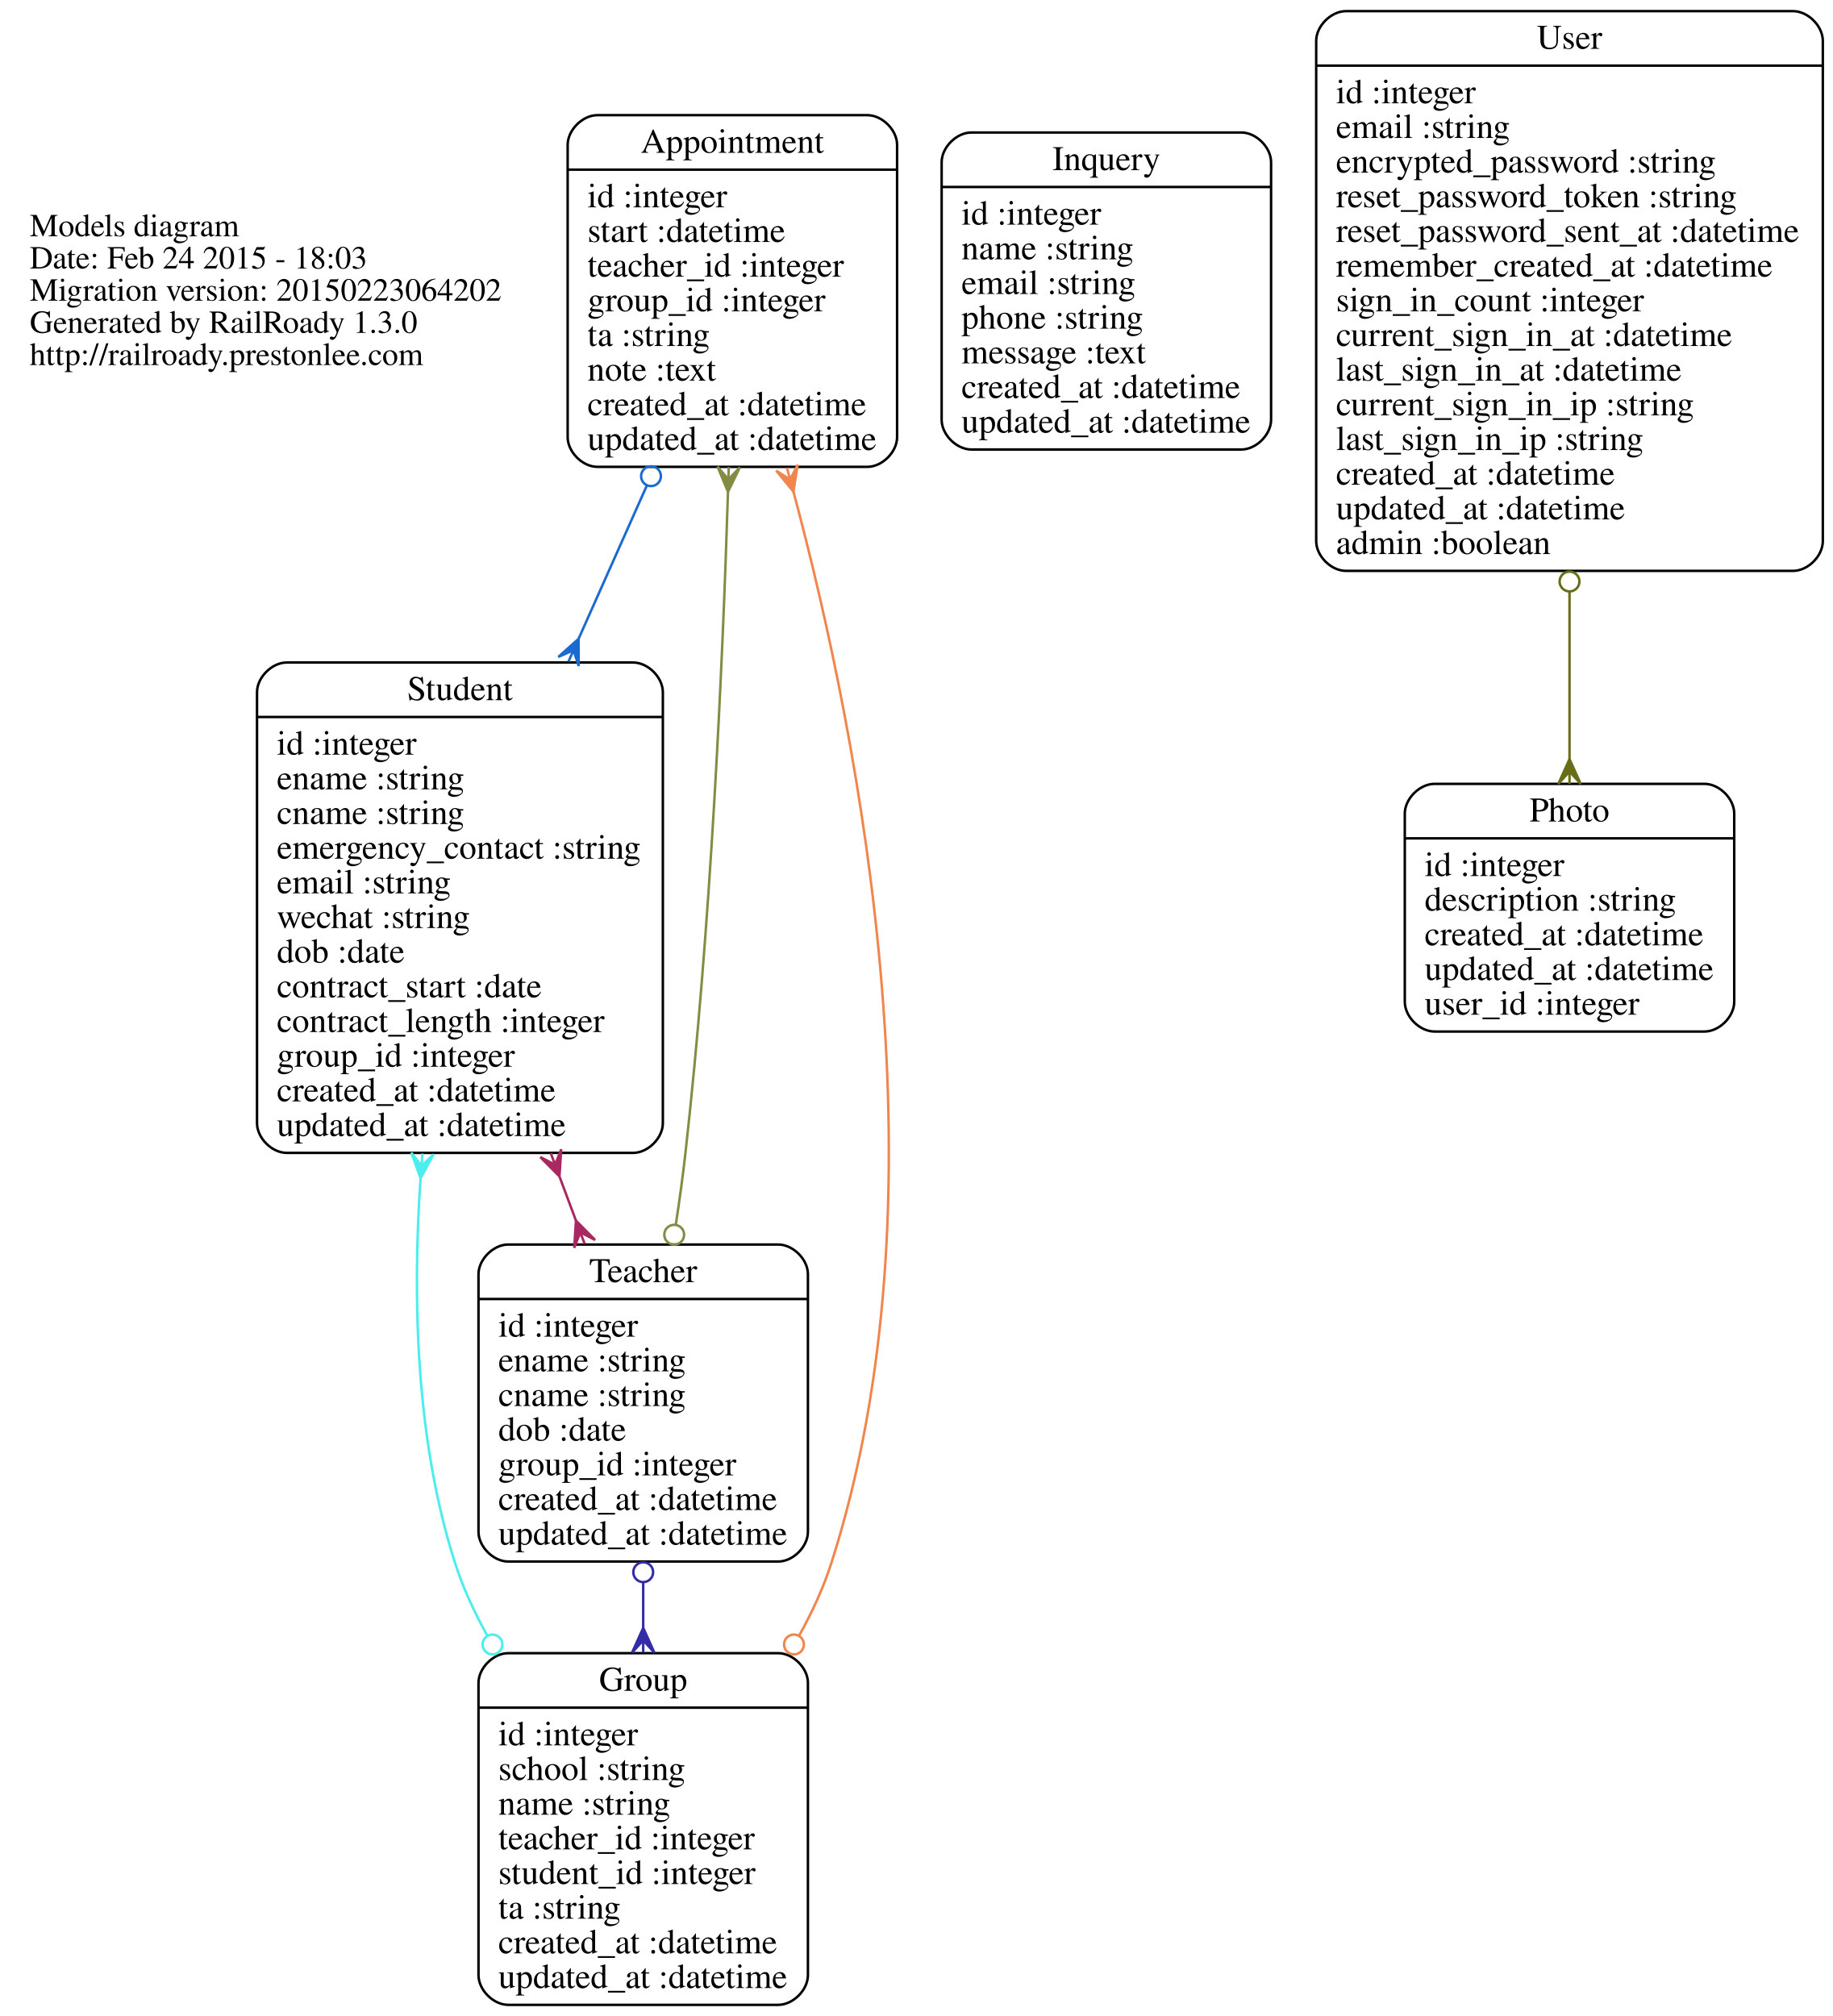
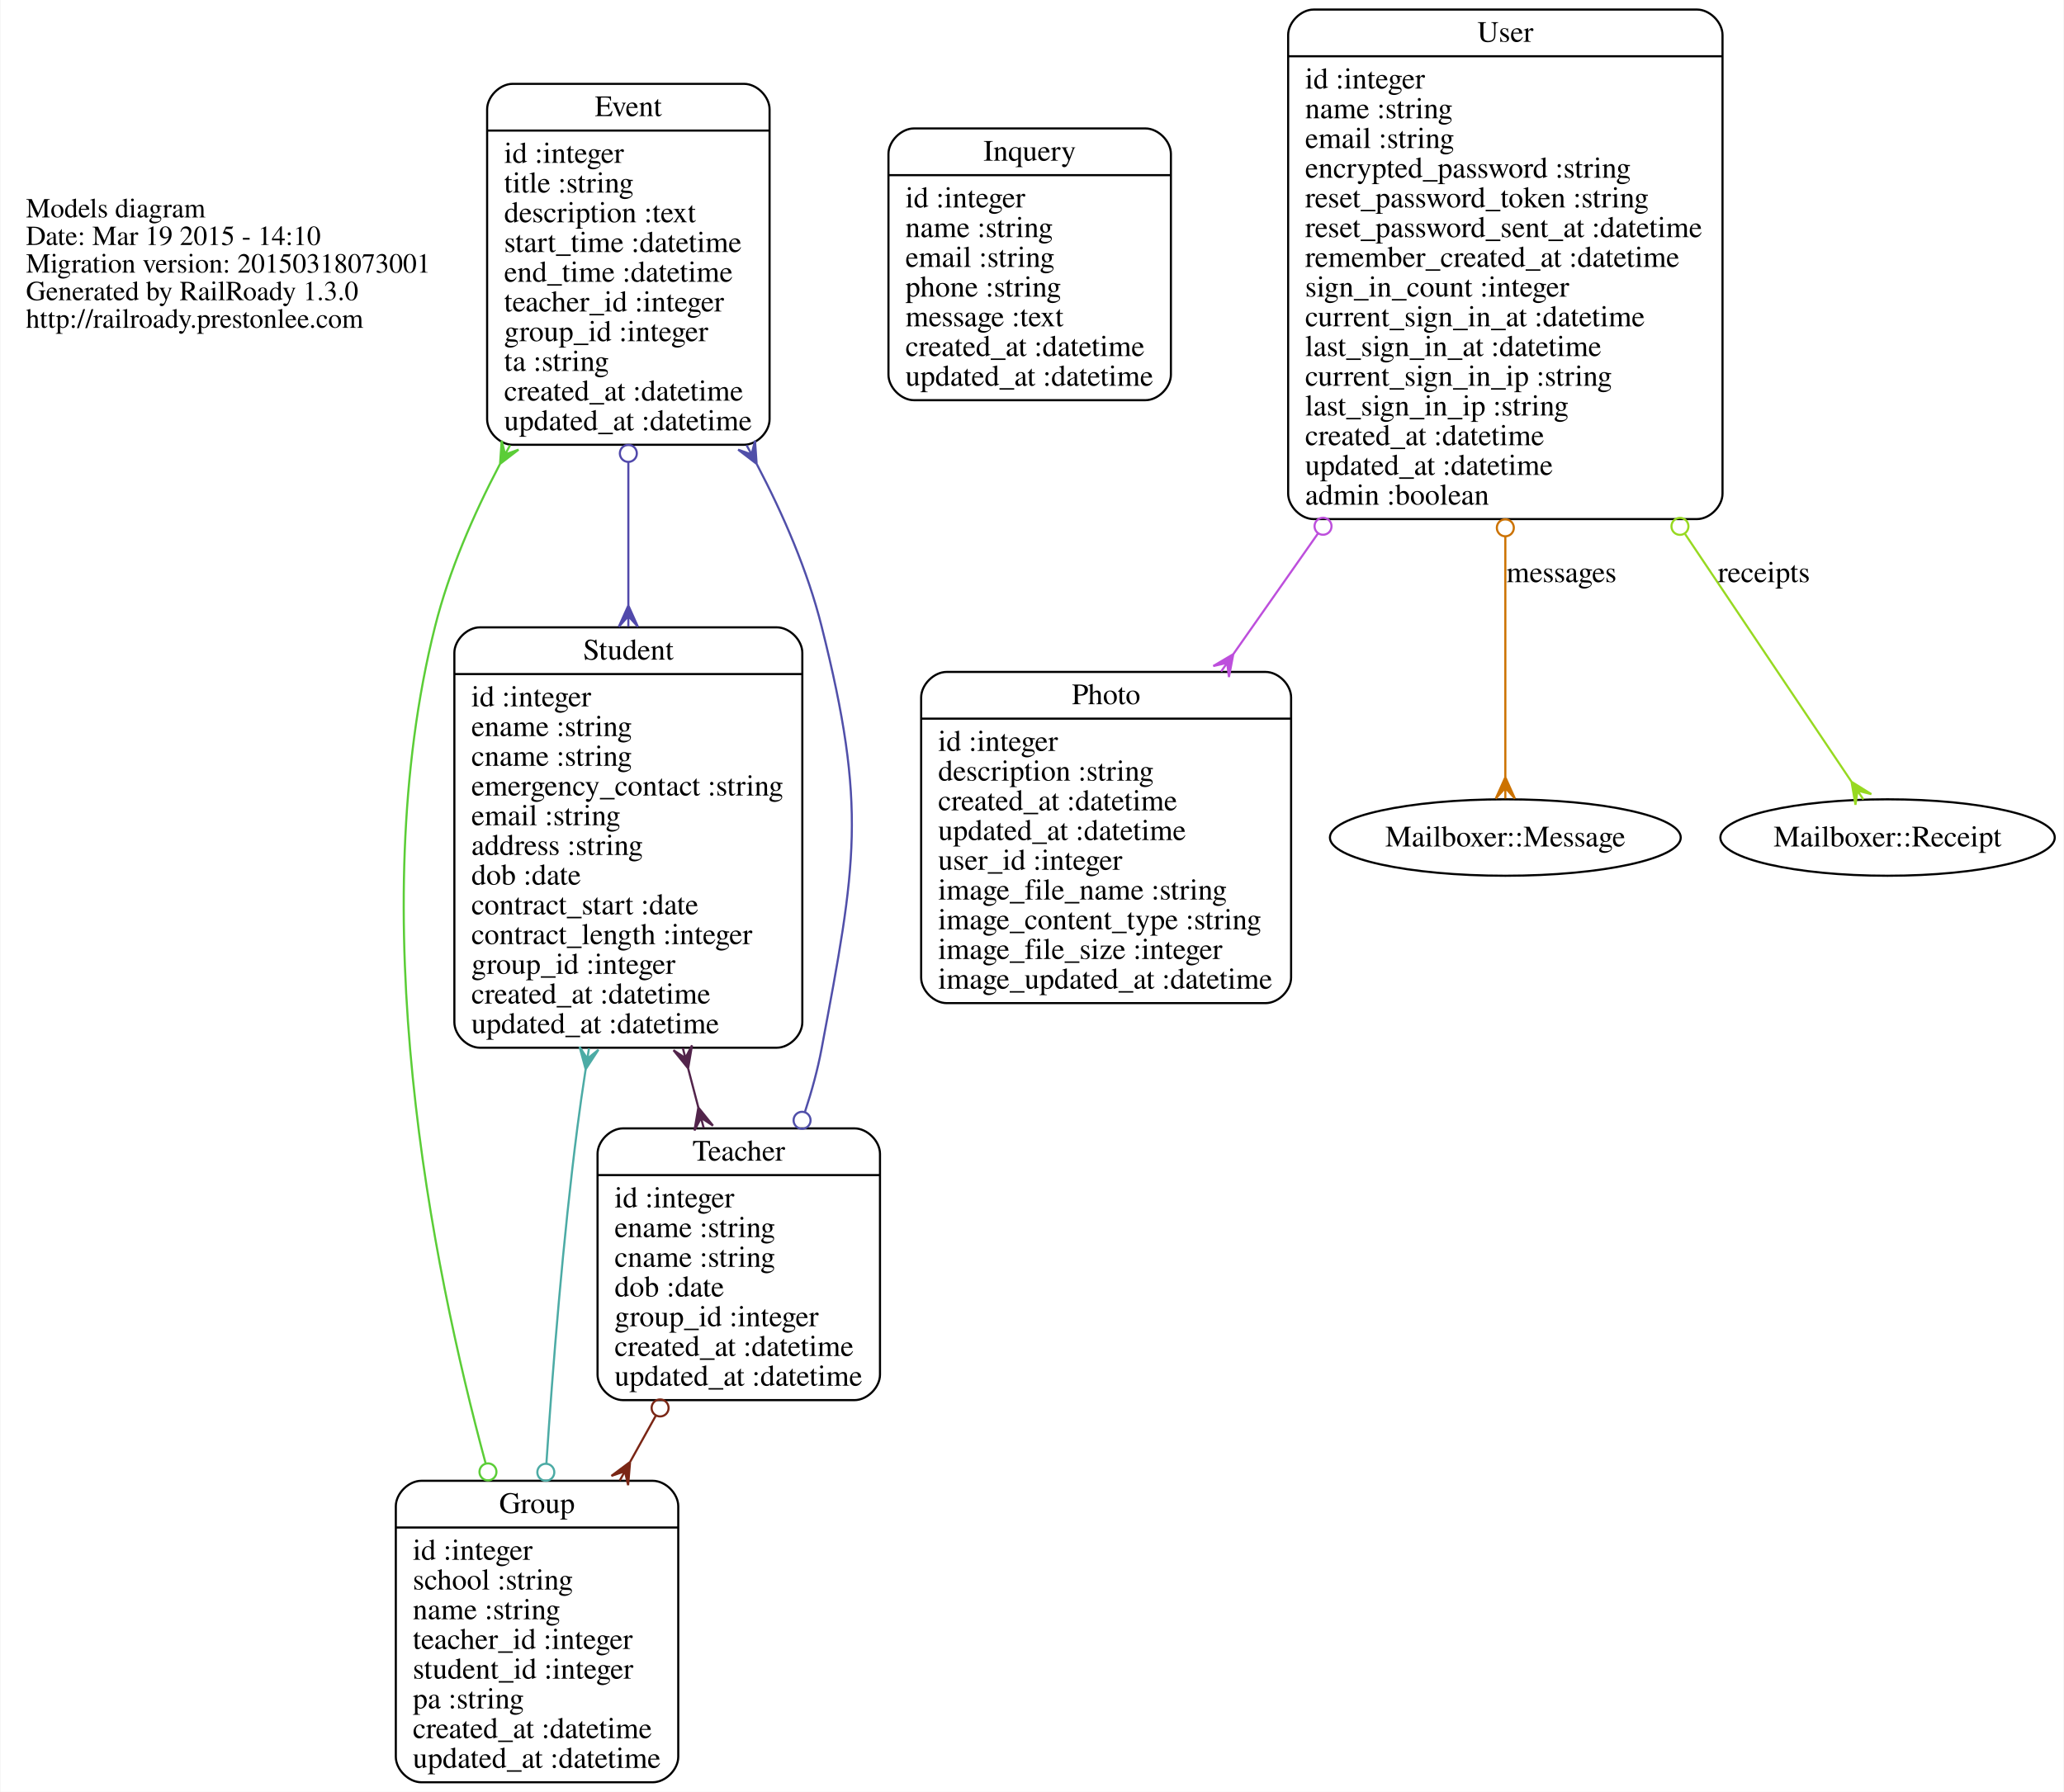
- <svg xmlns="http://www.w3.org/2000/svg" width="740pt" height="814pt" viewBox="0.00 0.00 739.97 814.00">
-   <g id="graph0" class="graph" transform="scale(1 1) rotate(0) translate(4 810)">
-     <polygon fill="white" stroke="none" points="-4,4 -4,-810 735.966,-810 735.966,4 -4,4" />
+ <svg xmlns="http://www.w3.org/2000/svg" width="972pt" height="844pt" viewBox="0.00 0.00 971.56 844.00">
+   <g id="graph0" class="graph" transform="scale(1 1) rotate(0) translate(4 840)">
+     <polygon fill="white" stroke="none" points="-4,4 -4,-840 967.556,-840 967.556,4 -4,4" />
    <g id="node1" class="node">
-       <text text-anchor="start" x="8" y="-714.6" font-family="Times,serif" font-size="13.00">Models diagram</text>
-       <text text-anchor="start" x="8" y="-701.6" font-family="Times,serif" font-size="13.00">Date: Feb 24 2015 - 18:03</text>
-       <text text-anchor="start" x="8" y="-688.6" font-family="Times,serif" font-size="13.00">Migration version: 20150223064202</text>
-       <text text-anchor="start" x="8" y="-675.6" font-family="Times,serif" font-size="13.00">Generated by RailRoady 1.3.0</text>
-       <text text-anchor="start" x="8" y="-662.6" font-family="Times,serif" font-size="13.00">http://railroady.prestonlee.com</text>
+       <text text-anchor="start" x="8" y="-737.6" font-family="Times,serif" font-size="13.00">Models diagram</text>
+       <text text-anchor="start" x="8" y="-724.6" font-family="Times,serif" font-size="13.00">Date: Mar 19 2015 - 14:10</text>
+       <text text-anchor="start" x="8" y="-711.6" font-family="Times,serif" font-size="13.00">Migration version: 20150318073001</text>
+       <text text-anchor="start" x="8" y="-698.6" font-family="Times,serif" font-size="13.00">Generated by RailRoady 1.3.0</text>
+       <text text-anchor="start" x="8" y="-685.6" font-family="Times,serif" font-size="13.00">http://railroady.prestonlee.com</text>
    </g>
    <g id="node2" class="node">
-       <path fill="none" stroke="black" d="M237.182,-621.5C237.182,-621.5 346.193,-621.5 346.193,-621.5 352.193,-621.5 358.193,-627.5 358.193,-633.5 358.193,-633.5 358.193,-751.5 358.193,-751.5 358.193,-757.5 352.193,-763.5 346.193,-763.5 346.193,-763.5 237.182,-763.5 237.182,-763.5 231.182,-763.5 225.182,-757.5 225.182,-751.5 225.182,-751.5 225.182,-633.5 225.182,-633.5 225.182,-627.5 231.182,-621.5 237.182,-621.5" />
-       <text text-anchor="middle" x="291.688" y="-748.3" font-family="Times,serif" font-size="14.00">Appointment</text>
-       <polyline fill="none" stroke="black" points="225.182,-741.5 358.193,-741.5 " />
-       <text text-anchor="start" x="233.182" y="-726.3" font-family="Times,serif" font-size="14.00">id :integer</text>
-       <text text-anchor="start" x="233.182" y="-712.3" font-family="Times,serif" font-size="14.00">start :datetime</text>
-       <text text-anchor="start" x="233.182" y="-698.3" font-family="Times,serif" font-size="14.00">teacher_id :integer</text>
-       <text text-anchor="start" x="233.182" y="-684.3" font-family="Times,serif" font-size="14.00">group_id :integer</text>
-       <text text-anchor="start" x="233.182" y="-670.3" font-family="Times,serif" font-size="14.00">ta :string</text>
-       <text text-anchor="start" x="233.182" y="-656.3" font-family="Times,serif" font-size="14.00">note :text</text>
-       <text text-anchor="start" x="233.182" y="-642.3" font-family="Times,serif" font-size="14.00">created_at :datetime</text>
-       <text text-anchor="start" x="233.182" y="-628.3" font-family="Times,serif" font-size="14.00">updated_at :datetime</text>
+       <path fill="none" stroke="black" d="M237.182,-630.5C237.182,-630.5 346.193,-630.5 346.193,-630.5 352.193,-630.5 358.193,-636.5 358.193,-642.5 358.193,-642.5 358.193,-788.5 358.193,-788.5 358.193,-794.5 352.193,-800.5 346.193,-800.5 346.193,-800.5 237.182,-800.5 237.182,-800.5 231.182,-800.5 225.182,-794.5 225.182,-788.5 225.182,-788.5 225.182,-642.5 225.182,-642.5 225.182,-636.5 231.182,-630.5 237.182,-630.5" />
+       <text text-anchor="middle" x="291.688" y="-785.3" font-family="Times,serif" font-size="14.00">Event</text>
+       <polyline fill="none" stroke="black" points="225.182,-778.5 358.193,-778.5 " />
+       <text text-anchor="start" x="233.182" y="-763.3" font-family="Times,serif" font-size="14.00">id :integer</text>
+       <text text-anchor="start" x="233.182" y="-749.3" font-family="Times,serif" font-size="14.00">title :string</text>
+       <text text-anchor="start" x="233.182" y="-735.3" font-family="Times,serif" font-size="14.00">description :text</text>
+       <text text-anchor="start" x="233.182" y="-721.3" font-family="Times,serif" font-size="14.00">start_time :datetime</text>
+       <text text-anchor="start" x="233.182" y="-707.3" font-family="Times,serif" font-size="14.00">end_time :datetime</text>
+       <text text-anchor="start" x="233.182" y="-693.3" font-family="Times,serif" font-size="14.00">teacher_id :integer</text>
+       <text text-anchor="start" x="233.182" y="-679.3" font-family="Times,serif" font-size="14.00">group_id :integer</text>
+       <text text-anchor="start" x="233.182" y="-665.3" font-family="Times,serif" font-size="14.00">ta :string</text>
+       <text text-anchor="start" x="233.182" y="-651.3" font-family="Times,serif" font-size="14.00">created_at :datetime</text>
+       <text text-anchor="start" x="233.182" y="-637.3" font-family="Times,serif" font-size="14.00">updated_at :datetime</text>
    </g>
    <g id="node6" class="node">
-       <path fill="none" stroke="black" d="M111.757,-344.5C111.757,-344.5 251.618,-344.5 251.618,-344.5 257.618,-344.5 263.618,-350.5 263.618,-356.5 263.618,-356.5 263.618,-530.5 263.618,-530.5 263.618,-536.5 257.618,-542.5 251.618,-542.5 251.618,-542.5 111.757,-542.5 111.757,-542.5 105.757,-542.5 99.757,-536.5 99.757,-530.5 99.757,-530.5 99.757,-356.5 99.757,-356.5 99.757,-350.5 105.757,-344.5 111.757,-344.5" />
-       <text text-anchor="middle" x="181.688" y="-527.3" font-family="Times,serif" font-size="14.00">Student</text>
-       <polyline fill="none" stroke="black" points="99.757,-520.5 263.618,-520.5 " />
-       <text text-anchor="start" x="107.757" y="-505.3" font-family="Times,serif" font-size="14.00">id :integer</text>
-       <text text-anchor="start" x="107.757" y="-491.3" font-family="Times,serif" font-size="14.00">ename :string</text>
-       <text text-anchor="start" x="107.757" y="-477.3" font-family="Times,serif" font-size="14.00">cname :string</text>
-       <text text-anchor="start" x="107.757" y="-463.3" font-family="Times,serif" font-size="14.00">emergency_contact :string</text>
-       <text text-anchor="start" x="107.757" y="-449.3" font-family="Times,serif" font-size="14.00">email :string</text>
-       <text text-anchor="start" x="107.757" y="-435.3" font-family="Times,serif" font-size="14.00">wechat :string</text>
-       <text text-anchor="start" x="107.757" y="-421.3" font-family="Times,serif" font-size="14.00">dob :date</text>
-       <text text-anchor="start" x="107.757" y="-407.3" font-family="Times,serif" font-size="14.00">contract_start :date</text>
-       <text text-anchor="start" x="107.757" y="-393.3" font-family="Times,serif" font-size="14.00">contract_length :integer</text>
-       <text text-anchor="start" x="107.757" y="-379.3" font-family="Times,serif" font-size="14.00">group_id :integer</text>
-       <text text-anchor="start" x="107.757" y="-365.3" font-family="Times,serif" font-size="14.00">created_at :datetime</text>
-       <text text-anchor="start" x="107.757" y="-351.3" font-family="Times,serif" font-size="14.00">updated_at :datetime</text>
+       <path fill="none" stroke="black" d="M221.757,-346.5C221.757,-346.5 361.618,-346.5 361.618,-346.5 367.618,-346.5 373.618,-352.5 373.618,-358.5 373.618,-358.5 373.618,-532.5 373.618,-532.5 373.618,-538.5 367.618,-544.5 361.618,-544.5 361.618,-544.5 221.757,-544.5 221.757,-544.5 215.757,-544.5 209.757,-538.5 209.757,-532.5 209.757,-532.5 209.757,-358.5 209.757,-358.5 209.757,-352.5 215.757,-346.5 221.757,-346.5" />
+       <text text-anchor="middle" x="291.688" y="-529.3" font-family="Times,serif" font-size="14.00">Student</text>
+       <polyline fill="none" stroke="black" points="209.757,-522.5 373.618,-522.5 " />
+       <text text-anchor="start" x="217.757" y="-507.3" font-family="Times,serif" font-size="14.00">id :integer</text>
+       <text text-anchor="start" x="217.757" y="-493.3" font-family="Times,serif" font-size="14.00">ename :string</text>
+       <text text-anchor="start" x="217.757" y="-479.3" font-family="Times,serif" font-size="14.00">cname :string</text>
+       <text text-anchor="start" x="217.757" y="-465.3" font-family="Times,serif" font-size="14.00">emergency_contact :string</text>
+       <text text-anchor="start" x="217.757" y="-451.3" font-family="Times,serif" font-size="14.00">email :string</text>
+       <text text-anchor="start" x="217.757" y="-437.3" font-family="Times,serif" font-size="14.00">address :string</text>
+       <text text-anchor="start" x="217.757" y="-423.3" font-family="Times,serif" font-size="14.00">dob :date</text>
+       <text text-anchor="start" x="217.757" y="-409.3" font-family="Times,serif" font-size="14.00">contract_start :date</text>
+       <text text-anchor="start" x="217.757" y="-395.3" font-family="Times,serif" font-size="14.00">contract_length :integer</text>
+       <text text-anchor="start" x="217.757" y="-381.3" font-family="Times,serif" font-size="14.00">group_id :integer</text>
+       <text text-anchor="start" x="217.757" y="-367.3" font-family="Times,serif" font-size="14.00">created_at :datetime</text>
+       <text text-anchor="start" x="217.757" y="-353.3" font-family="Times,serif" font-size="14.00">updated_at :datetime</text>
    </g>
    <g id="edge1" class="edge">
-       <path fill="none" stroke="#1a6ad2" d="M257.106,-613.848C248.38,-594.255 238.855,-572.867 229.602,-552.09" />
-       <ellipse fill="none" stroke="#1a6ad2" cx="258.833" cy="-617.726" rx="4" ry="4" />
-       <polygon fill="#1a6ad2" stroke="#1a6ad2" points="229.584,-552.049 229.627,-541.083 227.55,-547.481 225.516,-542.914 225.516,-542.914 225.516,-542.914 227.55,-547.481 221.405,-544.745 229.584,-552.049 229.584,-552.049" />
+       <path fill="none" stroke="#5149ab" d="M291.688,-622.392C291.688,-600.683 291.688,-577.343 291.688,-554.987" />
+       <ellipse fill="none" stroke="#5149ab" cx="291.688" cy="-626.438" rx="4" ry="4" />
+       <polygon fill="#5149ab" stroke="#5149ab" points="291.688,-554.794 296.188,-544.794 291.688,-549.794 291.688,-544.794 291.688,-544.794 291.688,-544.794 291.688,-549.794 287.188,-544.794 291.688,-554.794 291.688,-554.794" />
    </g>
    <g id="node3" class="node">
-       <path fill="none" stroke="black" d="M201.182,-0.5C201.182,-0.5 310.193,-0.5 310.193,-0.5 316.193,-0.5 322.193,-6.5 322.193,-12.5 322.193,-12.5 322.193,-130.5 322.193,-130.5 322.193,-136.5 316.193,-142.5 310.193,-142.5 310.193,-142.5 201.182,-142.5 201.182,-142.5 195.182,-142.5 189.182,-136.5 189.182,-130.5 189.182,-130.5 189.182,-12.5 189.182,-12.5 189.182,-6.5 195.182,-0.5 201.182,-0.5" />
-       <text text-anchor="middle" x="255.688" y="-127.3" font-family="Times,serif" font-size="14.00">Group</text>
-       <polyline fill="none" stroke="black" points="189.182,-120.5 322.193,-120.5 " />
-       <text text-anchor="start" x="197.182" y="-105.3" font-family="Times,serif" font-size="14.00">id :integer</text>
-       <text text-anchor="start" x="197.182" y="-91.3" font-family="Times,serif" font-size="14.00">school :string</text>
-       <text text-anchor="start" x="197.182" y="-77.3" font-family="Times,serif" font-size="14.00">name :string</text>
-       <text text-anchor="start" x="197.182" y="-63.3" font-family="Times,serif" font-size="14.00">teacher_id :integer</text>
-       <text text-anchor="start" x="197.182" y="-49.3" font-family="Times,serif" font-size="14.00">student_id :integer</text>
-       <text text-anchor="start" x="197.182" y="-35.3" font-family="Times,serif" font-size="14.00">ta :string</text>
-       <text text-anchor="start" x="197.182" y="-21.3" font-family="Times,serif" font-size="14.00">created_at :datetime</text>
-       <text text-anchor="start" x="197.182" y="-7.3" font-family="Times,serif" font-size="14.00">updated_at :datetime</text>
+       <path fill="none" stroke="black" d="M194.182,-0.5C194.182,-0.5 303.193,-0.5 303.193,-0.5 309.193,-0.5 315.193,-6.5 315.193,-12.5 315.193,-12.5 315.193,-130.5 315.193,-130.5 315.193,-136.5 309.193,-142.5 303.193,-142.5 303.193,-142.5 194.182,-142.5 194.182,-142.5 188.182,-142.5 182.182,-136.5 182.182,-130.5 182.182,-130.5 182.182,-12.5 182.182,-12.5 182.182,-6.5 188.182,-0.5 194.182,-0.5" />
+       <text text-anchor="middle" x="248.688" y="-127.3" font-family="Times,serif" font-size="14.00">Group</text>
+       <polyline fill="none" stroke="black" points="182.182,-120.5 315.193,-120.5 " />
+       <text text-anchor="start" x="190.182" y="-105.3" font-family="Times,serif" font-size="14.00">id :integer</text>
+       <text text-anchor="start" x="190.182" y="-91.3" font-family="Times,serif" font-size="14.00">school :string</text>
+       <text text-anchor="start" x="190.182" y="-77.3" font-family="Times,serif" font-size="14.00">name :string</text>
+       <text text-anchor="start" x="190.182" y="-63.3" font-family="Times,serif" font-size="14.00">teacher_id :integer</text>
+       <text text-anchor="start" x="190.182" y="-49.3" font-family="Times,serif" font-size="14.00">student_id :integer</text>
+       <text text-anchor="start" x="190.182" y="-35.3" font-family="Times,serif" font-size="14.00">pa :string</text>
+       <text text-anchor="start" x="190.182" y="-21.3" font-family="Times,serif" font-size="14.00">created_at :datetime</text>
+       <text text-anchor="start" x="190.182" y="-7.3" font-family="Times,serif" font-size="14.00">updated_at :datetime</text>
    </g>
    <g id="edge3" class="edge">
-       <path fill="none" stroke="#f0854d" d="M318.701,-149.697C323.963,-159.142 328.486,-169.002 331.688,-179 378.818,-326.181 343.886,-508.742 316.346,-611.477" />
-       <ellipse fill="none" stroke="#f0854d" cx="316.556" cy="-146.016" rx="4" ry="4" />
-       <polygon fill="#f0854d" stroke="#f0854d" points="316.335,-611.517 309.365,-619.983 315.021,-616.342 313.707,-621.166 313.707,-621.166 313.707,-621.166 315.021,-616.342 318.048,-622.348 316.335,-611.517 316.335,-611.517" />
+       <path fill="none" stroke="#5bcd37" d="M224.49,-150.667C198.877,-245.358 166.51,-409.084 200.688,-545 207.224,-570.993 218.605,-597.346 231.15,-621.279" />
+       <ellipse fill="none" stroke="#5bcd37" cx="225.576" cy="-146.705" rx="4" ry="4" />
+       <polygon fill="#5bcd37" stroke="#5bcd37" points="231.277,-621.516 232.042,-632.455 233.642,-625.922 236.007,-630.327 236.007,-630.327 236.007,-630.327 233.642,-625.922 239.972,-628.198 231.277,-621.516 231.277,-621.516" />
    </g>
    <g id="edge2" class="edge">
-       <path fill="none" stroke="#4aeeec" d="M192.675,-149.697C187.412,-159.142 182.889,-169.002 179.688,-179 163.895,-228.319 162.46,-285.543 165.773,-334.037" />
-       <ellipse fill="none" stroke="#4aeeec" cx="194.82" cy="-146.016" rx="4" ry="4" />
-       <polygon fill="#4aeeec" stroke="#4aeeec" points="165.791,-334.276 162.061,-344.588 166.169,-339.261 166.548,-344.247 166.548,-344.247 166.548,-344.247 166.169,-339.261 171.035,-343.906 165.791,-334.276 165.791,-334.276" />
+       <path fill="none" stroke="#4caba5" d="M253.095,-150.7C256.164,-196.869 260.931,-256.391 267.688,-309 268.828,-317.875 270.148,-327.053 271.571,-336.256" />
+       <ellipse fill="none" stroke="#4caba5" cx="252.822" cy="-146.524" rx="4" ry="4" />
+       <polygon fill="#4caba5" stroke="#4caba5" points="271.587,-336.362 268.707,-346.943 272.369,-341.3 273.152,-346.239 273.152,-346.239 273.152,-346.239 272.369,-341.3 277.596,-345.535 271.587,-336.362 271.587,-336.362" />
    </g>
    <g id="node4" class="node">
-       <path fill="none" stroke="black" d="M388.182,-628.5C388.182,-628.5 497.193,-628.5 497.193,-628.5 503.193,-628.5 509.193,-634.5 509.193,-640.5 509.193,-640.5 509.193,-744.5 509.193,-744.5 509.193,-750.5 503.193,-756.5 497.193,-756.5 497.193,-756.5 388.182,-756.5 388.182,-756.5 382.182,-756.5 376.182,-750.5 376.182,-744.5 376.182,-744.5 376.182,-640.5 376.182,-640.5 376.182,-634.5 382.182,-628.5 388.182,-628.5" />
-       <text text-anchor="middle" x="442.688" y="-741.3" font-family="Times,serif" font-size="14.00">Inquery</text>
-       <polyline fill="none" stroke="black" points="376.182,-734.5 509.193,-734.5 " />
-       <text text-anchor="start" x="384.182" y="-719.3" font-family="Times,serif" font-size="14.00">id :integer</text>
-       <text text-anchor="start" x="384.182" y="-705.3" font-family="Times,serif" font-size="14.00">name :string</text>
-       <text text-anchor="start" x="384.182" y="-691.3" font-family="Times,serif" font-size="14.00">email :string</text>
-       <text text-anchor="start" x="384.182" y="-677.3" font-family="Times,serif" font-size="14.00">phone :string</text>
-       <text text-anchor="start" x="384.182" y="-663.3" font-family="Times,serif" font-size="14.00">message :text</text>
-       <text text-anchor="start" x="384.182" y="-649.3" font-family="Times,serif" font-size="14.00">created_at :datetime</text>
-       <text text-anchor="start" x="384.182" y="-635.3" font-family="Times,serif" font-size="14.00">updated_at :datetime</text>
+       <path fill="none" stroke="black" d="M426.182,-651.5C426.182,-651.5 535.193,-651.5 535.193,-651.5 541.193,-651.5 547.193,-657.5 547.193,-663.5 547.193,-663.5 547.193,-767.5 547.193,-767.5 547.193,-773.5 541.193,-779.5 535.193,-779.5 535.193,-779.5 426.182,-779.5 426.182,-779.5 420.182,-779.5 414.182,-773.5 414.182,-767.5 414.182,-767.5 414.182,-663.5 414.182,-663.5 414.182,-657.5 420.182,-651.5 426.182,-651.5" />
+       <text text-anchor="middle" x="480.688" y="-764.3" font-family="Times,serif" font-size="14.00">Inquery</text>
+       <polyline fill="none" stroke="black" points="414.182,-757.5 547.193,-757.5 " />
+       <text text-anchor="start" x="422.182" y="-742.3" font-family="Times,serif" font-size="14.00">id :integer</text>
+       <text text-anchor="start" x="422.182" y="-728.3" font-family="Times,serif" font-size="14.00">name :string</text>
+       <text text-anchor="start" x="422.182" y="-714.3" font-family="Times,serif" font-size="14.00">email :string</text>
+       <text text-anchor="start" x="422.182" y="-700.3" font-family="Times,serif" font-size="14.00">phone :string</text>
+       <text text-anchor="start" x="422.182" y="-686.3" font-family="Times,serif" font-size="14.00">message :text</text>
+       <text text-anchor="start" x="422.182" y="-672.3" font-family="Times,serif" font-size="14.00">created_at :datetime</text>
+       <text text-anchor="start" x="422.182" y="-658.3" font-family="Times,serif" font-size="14.00">updated_at :datetime</text>
    </g>
    <g id="node5" class="node">
-       <path fill="none" stroke="black" d="M575.182,-393.5C575.182,-393.5 684.193,-393.5 684.193,-393.5 690.193,-393.5 696.193,-399.5 696.193,-405.5 696.193,-405.5 696.193,-481.5 696.193,-481.5 696.193,-487.5 690.193,-493.5 684.193,-493.5 684.193,-493.5 575.182,-493.5 575.182,-493.5 569.182,-493.5 563.182,-487.5 563.182,-481.5 563.182,-481.5 563.182,-405.5 563.182,-405.5 563.182,-399.5 569.182,-393.5 575.182,-393.5" />
-       <text text-anchor="middle" x="629.688" y="-478.3" font-family="Times,serif" font-size="14.00">Photo</text>
-       <polyline fill="none" stroke="black" points="563.182,-471.5 696.193,-471.5 " />
-       <text text-anchor="start" x="571.182" y="-456.3" font-family="Times,serif" font-size="14.00">id :integer</text>
-       <text text-anchor="start" x="571.182" y="-442.3" font-family="Times,serif" font-size="14.00">description :string</text>
-       <text text-anchor="start" x="571.182" y="-428.3" font-family="Times,serif" font-size="14.00">created_at :datetime</text>
-       <text text-anchor="start" x="571.182" y="-414.3" font-family="Times,serif" font-size="14.00">updated_at :datetime</text>
-       <text text-anchor="start" x="571.182" y="-400.3" font-family="Times,serif" font-size="14.00">user_id :integer</text>
+       <path fill="none" stroke="black" d="M441.579,-367.5C441.579,-367.5 591.797,-367.5 591.797,-367.5 597.797,-367.5 603.797,-373.5 603.797,-379.5 603.797,-379.5 603.797,-511.5 603.797,-511.5 603.797,-517.5 597.797,-523.5 591.797,-523.5 591.797,-523.5 441.579,-523.5 441.579,-523.5 435.579,-523.5 429.579,-517.5 429.579,-511.5 429.579,-511.5 429.579,-379.5 429.579,-379.5 429.579,-373.5 435.579,-367.5 441.579,-367.5" />
+       <text text-anchor="middle" x="516.688" y="-508.3" font-family="Times,serif" font-size="14.00">Photo</text>
+       <polyline fill="none" stroke="black" points="429.579,-501.5 603.797,-501.5 " />
+       <text text-anchor="start" x="437.579" y="-486.3" font-family="Times,serif" font-size="14.00">id :integer</text>
+       <text text-anchor="start" x="437.579" y="-472.3" font-family="Times,serif" font-size="14.00">description :string</text>
+       <text text-anchor="start" x="437.579" y="-458.3" font-family="Times,serif" font-size="14.00">created_at :datetime</text>
+       <text text-anchor="start" x="437.579" y="-444.3" font-family="Times,serif" font-size="14.00">updated_at :datetime</text>
+       <text text-anchor="start" x="437.579" y="-430.3" font-family="Times,serif" font-size="14.00">user_id :integer</text>
+       <text text-anchor="start" x="437.579" y="-416.3" font-family="Times,serif" font-size="14.00">image_file_name :string</text>
+       <text text-anchor="start" x="437.579" y="-402.3" font-family="Times,serif" font-size="14.00">image_content_type :string</text>
+       <text text-anchor="start" x="437.579" y="-388.3" font-family="Times,serif" font-size="14.00">image_file_size :integer</text>
+       <text text-anchor="start" x="437.579" y="-374.3" font-family="Times,serif" font-size="14.00">image_updated_at :datetime</text>
    </g>
    <g id="node7" class="node">
-       <path fill="none" stroke="black" d="M201.182,-179.5C201.182,-179.5 310.193,-179.5 310.193,-179.5 316.193,-179.5 322.193,-185.5 322.193,-191.5 322.193,-191.5 322.193,-295.5 322.193,-295.5 322.193,-301.5 316.193,-307.5 310.193,-307.5 310.193,-307.5 201.182,-307.5 201.182,-307.5 195.182,-307.5 189.182,-301.5 189.182,-295.5 189.182,-295.5 189.182,-191.5 189.182,-191.5 189.182,-185.5 195.182,-179.5 201.182,-179.5" />
-       <text text-anchor="middle" x="255.688" y="-292.3" font-family="Times,serif" font-size="14.00">Teacher</text>
-       <polyline fill="none" stroke="black" points="189.182,-285.5 322.193,-285.5 " />
-       <text text-anchor="start" x="197.182" y="-270.3" font-family="Times,serif" font-size="14.00">id :integer</text>
-       <text text-anchor="start" x="197.182" y="-256.3" font-family="Times,serif" font-size="14.00">ename :string</text>
-       <text text-anchor="start" x="197.182" y="-242.3" font-family="Times,serif" font-size="14.00">cname :string</text>
-       <text text-anchor="start" x="197.182" y="-228.3" font-family="Times,serif" font-size="14.00">dob :date</text>
-       <text text-anchor="start" x="197.182" y="-214.3" font-family="Times,serif" font-size="14.00">group_id :integer</text>
-       <text text-anchor="start" x="197.182" y="-200.3" font-family="Times,serif" font-size="14.00">created_at :datetime</text>
-       <text text-anchor="start" x="197.182" y="-186.3" font-family="Times,serif" font-size="14.00">updated_at :datetime</text>
+       <path fill="none" stroke="black" d="M289.182,-180.5C289.182,-180.5 398.193,-180.5 398.193,-180.5 404.193,-180.5 410.193,-186.5 410.193,-192.5 410.193,-192.5 410.193,-296.5 410.193,-296.5 410.193,-302.5 404.193,-308.5 398.193,-308.5 398.193,-308.5 289.182,-308.5 289.182,-308.5 283.182,-308.5 277.182,-302.5 277.182,-296.5 277.182,-296.5 277.182,-192.5 277.182,-192.5 277.182,-186.5 283.182,-180.5 289.182,-180.5" />
+       <text text-anchor="middle" x="343.688" y="-293.3" font-family="Times,serif" font-size="14.00">Teacher</text>
+       <polyline fill="none" stroke="black" points="277.182,-286.5 410.193,-286.5 " />
+       <text text-anchor="start" x="285.182" y="-271.3" font-family="Times,serif" font-size="14.00">id :integer</text>
+       <text text-anchor="start" x="285.182" y="-257.3" font-family="Times,serif" font-size="14.00">ename :string</text>
+       <text text-anchor="start" x="285.182" y="-243.3" font-family="Times,serif" font-size="14.00">cname :string</text>
+       <text text-anchor="start" x="285.182" y="-229.3" font-family="Times,serif" font-size="14.00">dob :date</text>
+       <text text-anchor="start" x="285.182" y="-215.3" font-family="Times,serif" font-size="14.00">group_id :integer</text>
+       <text text-anchor="start" x="285.182" y="-201.3" font-family="Times,serif" font-size="14.00">created_at :datetime</text>
+       <text text-anchor="start" x="285.182" y="-187.3" font-family="Times,serif" font-size="14.00">updated_at :datetime</text>
    </g>
    <g id="edge4" class="edge">
-       <path fill="none" stroke="#a82961" d="M221.957,-334.753C224.161,-328.855 226.35,-322.999 228.491,-317.269" />
-       <polygon fill="#a82961" stroke="#a82961" points="221.863,-335.003 214.147,-342.795 220.113,-339.687 218.363,-344.37 218.363,-344.37 218.363,-344.37 220.113,-339.687 222.578,-345.946 221.863,-335.003 221.863,-335.003" />
-       <polygon fill="#a82961" stroke="#a82961" points="228.544,-317.128 236.26,-309.336 230.294,-312.445 232.045,-307.761 232.045,-307.761 232.045,-307.761 230.294,-312.445 227.83,-306.186 228.544,-317.128 228.544,-317.128" />
+       <path fill="none" stroke="#52244b" d="M319.902,-336.525C321.494,-330.434 323.075,-324.385 324.62,-318.471" />
+       <polygon fill="#52244b" stroke="#52244b" points="319.835,-336.782 312.953,-345.32 318.571,-341.62 317.307,-346.457 317.307,-346.457 317.307,-346.457 318.571,-341.62 321.661,-347.595 319.835,-336.782 319.835,-336.782" />
+       <polygon fill="#52244b" stroke="#52244b" points="324.655,-318.337 331.537,-309.8 325.919,-313.499 327.183,-308.662 327.183,-308.662 327.183,-308.662 325.919,-313.499 322.829,-307.524 324.655,-318.337 324.655,-318.337" />
    </g>
    <g id="edge6" class="edge">
-       <path fill="none" stroke="#848b43" d="M268.836,-315.493C270.308,-325.052 271.648,-334.748 272.688,-344 282.947,-435.278 287.721,-540.692 289.908,-611.263" />
-       <ellipse fill="none" stroke="#848b43" cx="268.198" cy="-311.46" rx="4" ry="4" />
-       <polygon fill="#848b43" stroke="#848b43" points="289.912,-611.421 285.714,-621.552 290.062,-616.419 290.212,-621.417 290.212,-621.417 290.212,-621.417 290.062,-616.419 294.71,-621.282 289.912,-611.421 289.912,-611.421" />
+       <path fill="none" stroke="#504fa9" d="M374.874,-316.324C378.094,-326.131 380.853,-336.202 382.688,-346 398.964,-432.934 404.257,-459.226 382.688,-545 376.151,-570.993 364.771,-597.346 352.226,-621.279" />
+       <ellipse fill="none" stroke="#504fa9" cx="373.499" cy="-312.31" rx="4" ry="4" />
+       <polygon fill="#504fa9" stroke="#504fa9" points="352.098,-621.516 343.404,-628.198 349.733,-625.922 347.368,-630.327 347.368,-630.327 347.368,-630.327 349.733,-625.922 351.333,-632.455 352.098,-621.516 352.098,-621.516" />
    </g>
    <g id="edge5" class="edge">
-       <path fill="none" stroke="#332ca5" d="M255.688,-171.032C255.688,-165.028 255.688,-158.931 255.688,-152.867" />
-       <ellipse fill="none" stroke="#332ca5" cx="255.688" cy="-175.198" rx="4" ry="4" />
-       <polygon fill="#332ca5" stroke="#332ca5" points="255.688,-152.711 260.188,-142.711 255.688,-147.711 255.688,-142.711 255.688,-142.711 255.688,-142.711 255.688,-147.711 251.188,-142.711 255.688,-152.711 255.688,-152.711" />
+       <path fill="none" stroke="#7a2615" d="M304.551,-173.053C300.625,-165.988 296.621,-158.78 292.65,-151.632" />
+       <ellipse fill="none" stroke="#7a2615" cx="306.641" cy="-176.815" rx="4" ry="4" />
+       <polygon fill="#7a2615" stroke="#7a2615" points="292.503,-151.367 291.58,-140.44 290.075,-146.996 287.646,-142.626 287.646,-142.626 287.646,-142.626 290.075,-146.996 283.713,-144.811 292.503,-151.367 292.503,-151.367" />
    </g>
    <g id="node8" class="node">
-       <path fill="none" stroke="black" d="M539.41,-579.5C539.41,-579.5 719.966,-579.5 719.966,-579.5 725.966,-579.5 731.966,-585.5 731.966,-591.5 731.966,-591.5 731.966,-793.5 731.966,-793.5 731.966,-799.5 725.966,-805.5 719.966,-805.5 719.966,-805.5 539.41,-805.5 539.41,-805.5 533.41,-805.5 527.41,-799.5 527.41,-793.5 527.41,-793.5 527.41,-591.5 527.41,-591.5 527.41,-585.5 533.41,-579.5 539.41,-579.5" />
-       <text text-anchor="middle" x="629.688" y="-790.3" font-family="Times,serif" font-size="14.00">User</text>
-       <polyline fill="none" stroke="black" points="527.41,-783.5 731.966,-783.5 " />
-       <text text-anchor="start" x="535.41" y="-768.3" font-family="Times,serif" font-size="14.00">id :integer</text>
-       <text text-anchor="start" x="535.41" y="-754.3" font-family="Times,serif" font-size="14.00">email :string</text>
-       <text text-anchor="start" x="535.41" y="-740.3" font-family="Times,serif" font-size="14.00">encrypted_password :string</text>
-       <text text-anchor="start" x="535.41" y="-726.3" font-family="Times,serif" font-size="14.00">reset_password_token :string</text>
-       <text text-anchor="start" x="535.41" y="-712.3" font-family="Times,serif" font-size="14.00">reset_password_sent_at :datetime</text>
-       <text text-anchor="start" x="535.41" y="-698.3" font-family="Times,serif" font-size="14.00">remember_created_at :datetime</text>
-       <text text-anchor="start" x="535.41" y="-684.3" font-family="Times,serif" font-size="14.00">sign_in_count :integer</text>
-       <text text-anchor="start" x="535.41" y="-670.3" font-family="Times,serif" font-size="14.00">current_sign_in_at :datetime</text>
-       <text text-anchor="start" x="535.41" y="-656.3" font-family="Times,serif" font-size="14.00">last_sign_in_at :datetime</text>
-       <text text-anchor="start" x="535.41" y="-642.3" font-family="Times,serif" font-size="14.00">current_sign_in_ip :string</text>
-       <text text-anchor="start" x="535.41" y="-628.3" font-family="Times,serif" font-size="14.00">last_sign_in_ip :string</text>
-       <text text-anchor="start" x="535.41" y="-614.3" font-family="Times,serif" font-size="14.00">created_at :datetime</text>
-       <text text-anchor="start" x="535.41" y="-600.3" font-family="Times,serif" font-size="14.00">updated_at :datetime</text>
-       <text text-anchor="start" x="535.41" y="-586.3" font-family="Times,serif" font-size="14.00">admin :boolean</text>
+       <path fill="none" stroke="black" d="M614.41,-595.5C614.41,-595.5 794.966,-595.5 794.966,-595.5 800.966,-595.5 806.966,-601.5 806.966,-607.5 806.966,-607.5 806.966,-823.5 806.966,-823.5 806.966,-829.5 800.966,-835.5 794.966,-835.5 794.966,-835.5 614.41,-835.5 614.41,-835.5 608.41,-835.5 602.41,-829.5 602.41,-823.5 602.41,-823.5 602.41,-607.5 602.41,-607.5 602.41,-601.5 608.41,-595.5 614.41,-595.5" />
+       <text text-anchor="middle" x="704.688" y="-820.3" font-family="Times,serif" font-size="14.00">User</text>
+       <polyline fill="none" stroke="black" points="602.41,-813.5 806.966,-813.5 " />
+       <text text-anchor="start" x="610.41" y="-798.3" font-family="Times,serif" font-size="14.00">id :integer</text>
+       <text text-anchor="start" x="610.41" y="-784.3" font-family="Times,serif" font-size="14.00">name :string</text>
+       <text text-anchor="start" x="610.41" y="-770.3" font-family="Times,serif" font-size="14.00">email :string</text>
+       <text text-anchor="start" x="610.41" y="-756.3" font-family="Times,serif" font-size="14.00">encrypted_password :string</text>
+       <text text-anchor="start" x="610.41" y="-742.3" font-family="Times,serif" font-size="14.00">reset_password_token :string</text>
+       <text text-anchor="start" x="610.41" y="-728.3" font-family="Times,serif" font-size="14.00">reset_password_sent_at :datetime</text>
+       <text text-anchor="start" x="610.41" y="-714.3" font-family="Times,serif" font-size="14.00">remember_created_at :datetime</text>
+       <text text-anchor="start" x="610.41" y="-700.3" font-family="Times,serif" font-size="14.00">sign_in_count :integer</text>
+       <text text-anchor="start" x="610.41" y="-686.3" font-family="Times,serif" font-size="14.00">current_sign_in_at :datetime</text>
+       <text text-anchor="start" x="610.41" y="-672.3" font-family="Times,serif" font-size="14.00">last_sign_in_at :datetime</text>
+       <text text-anchor="start" x="610.41" y="-658.3" font-family="Times,serif" font-size="14.00">current_sign_in_ip :string</text>
+       <text text-anchor="start" x="610.41" y="-644.3" font-family="Times,serif" font-size="14.00">last_sign_in_ip :string</text>
+       <text text-anchor="start" x="610.41" y="-630.3" font-family="Times,serif" font-size="14.00">created_at :datetime</text>
+       <text text-anchor="start" x="610.41" y="-616.3" font-family="Times,serif" font-size="14.00">updated_at :datetime</text>
+       <text text-anchor="start" x="610.41" y="-602.3" font-family="Times,serif" font-size="14.00">admin :boolean</text>
    </g>
    <g id="edge7" class="edge">
-       <path fill="none" stroke="#686e18" d="M629.688,-571.08C629.688,-547.583 629.688,-523.938 629.688,-503.548" />
-       <ellipse fill="none" stroke="#686e18" cx="629.688" cy="-575.203" rx="4" ry="4" />
-       <polygon fill="#686e18" stroke="#686e18" points="629.688,-503.509 634.188,-493.509 629.688,-498.509 629.688,-493.509 629.688,-493.509 629.688,-493.509 629.688,-498.509 625.188,-493.509 629.688,-503.509 629.688,-503.509" />
+       <path fill="none" stroke="#bd4fdc" d="M616.525,-588.821C603.005,-569.548 589.324,-550.046 576.606,-531.916" />
+       <ellipse fill="none" stroke="#bd4fdc" cx="618.836" cy="-592.116" rx="4" ry="4" />
+       <polygon fill="#bd4fdc" stroke="#bd4fdc" points="576.577,-531.875 574.519,-521.104 573.706,-527.781 570.835,-523.688 570.835,-523.688 570.835,-523.688 573.706,-527.781 567.151,-526.272 576.577,-531.875 576.577,-531.875" />
+     </g>
+     <g id="node9" class="node">
+       <ellipse fill="none" stroke="black" cx="704.688" cy="-445.5" rx="82.605" ry="18" />
+       <text text-anchor="middle" x="704.688" y="-441.3" font-family="Times,serif" font-size="14.00">Mailboxer::Message</text>
+     </g>
+     <g id="edge8" class="edge">
+       <path fill="none" stroke="#cc7200" d="M704.688,-587.32C704.688,-544.769 704.688,-501.298 704.688,-474.13" />
+       <ellipse fill="none" stroke="#cc7200" cx="704.688" cy="-591.391" rx="4" ry="4" />
+       <polygon fill="#cc7200" stroke="#cc7200" points="704.688,-473.875 709.188,-463.874 704.688,-468.875 704.688,-463.875 704.688,-463.875 704.688,-463.875 704.688,-468.875 700.188,-463.875 704.688,-473.875 704.688,-473.875" />
+       <text text-anchor="middle" x="731.126" y="-565.8" font-family="Times,serif" font-size="14.00">messages</text>
+     </g>
+     <g id="node10" class="node">
+       <ellipse fill="none" stroke="black" cx="884.688" cy="-445.5" rx="78.737" ry="18" />
+       <text text-anchor="middle" x="884.688" y="-441.3" font-family="Times,serif" font-size="14.00">Mailboxer::Receipt</text>
+     </g>
+     <g id="edge9" class="edge">
+       <path fill="none" stroke="#97d921" d="M789.328,-588.48C818.932,-544.402 849.313,-499.169 867.596,-471.948" />
+       <ellipse fill="none" stroke="#97d921" cx="786.917" cy="-592.07" rx="4" ry="4" />
+       <polygon fill="#97d921" stroke="#97d921" points="867.738,-471.736 877.049,-465.944 870.526,-467.585 873.314,-463.434 873.314,-463.434 873.314,-463.434 870.526,-467.585 869.578,-460.925 867.738,-471.736 867.738,-471.736" />
+       <text text-anchor="middle" x="826.453" y="-565.8" font-family="Times,serif" font-size="14.00">receipts</text>
    </g>
  </g>
</svg>
